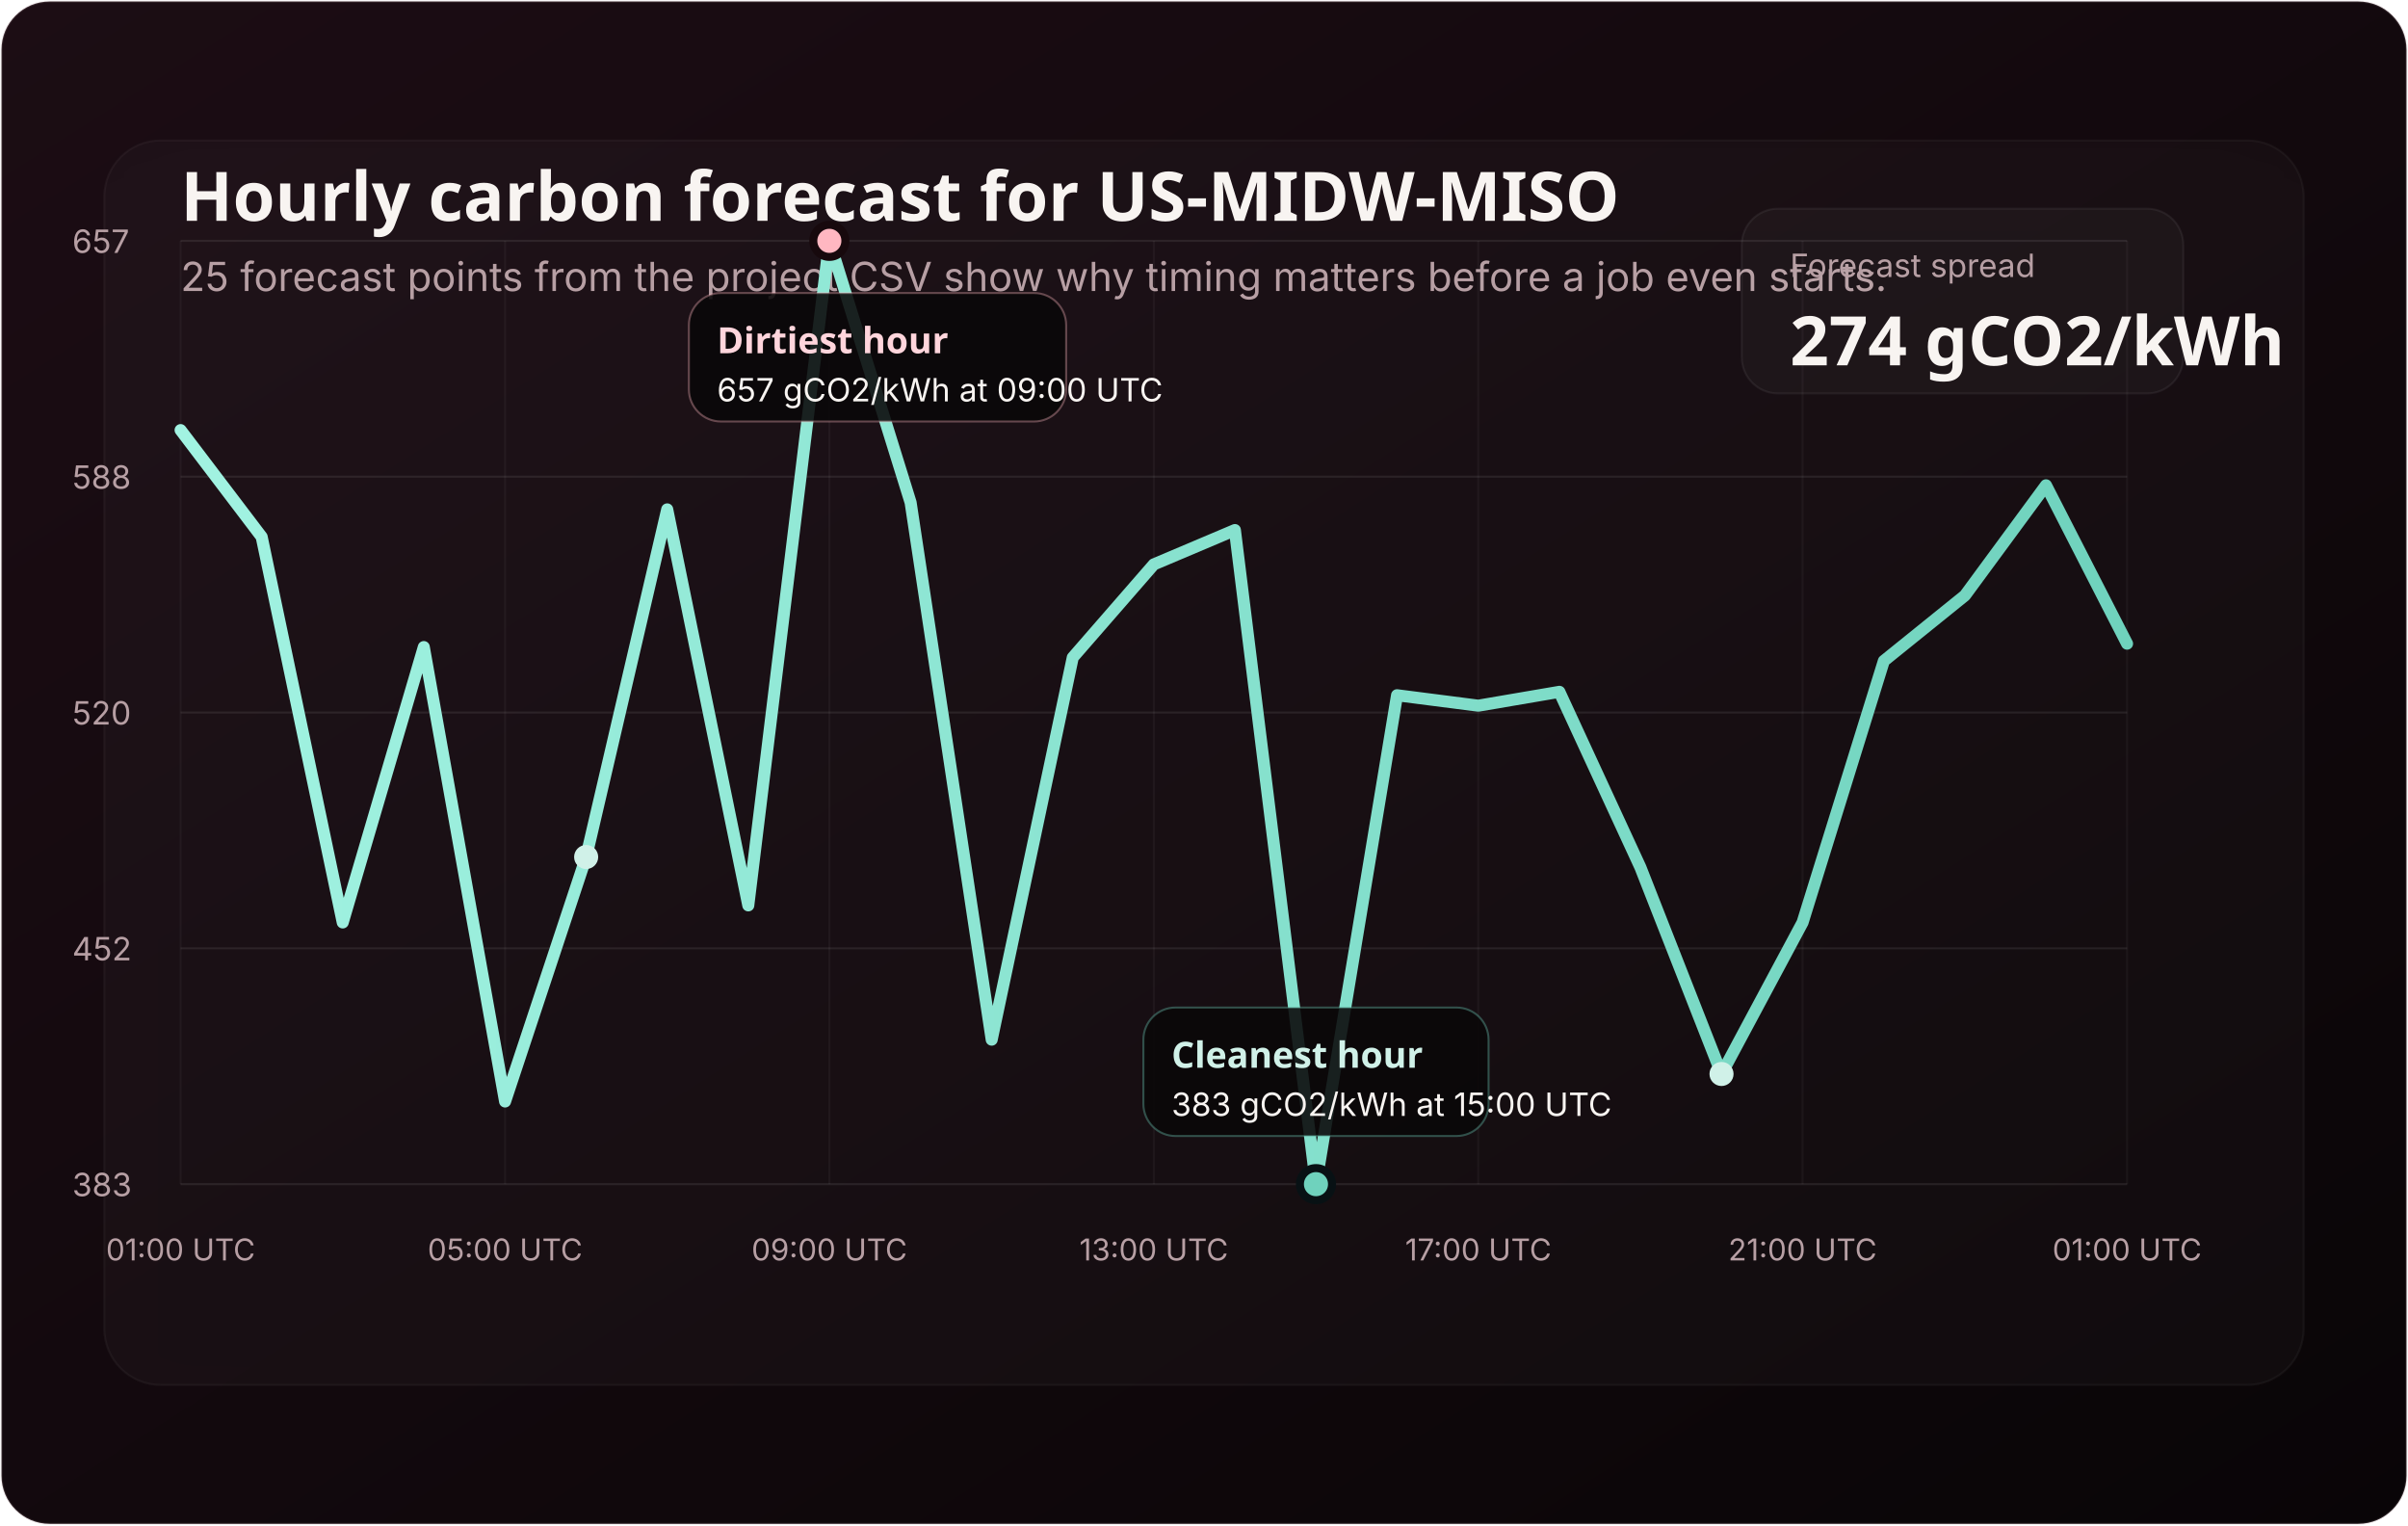
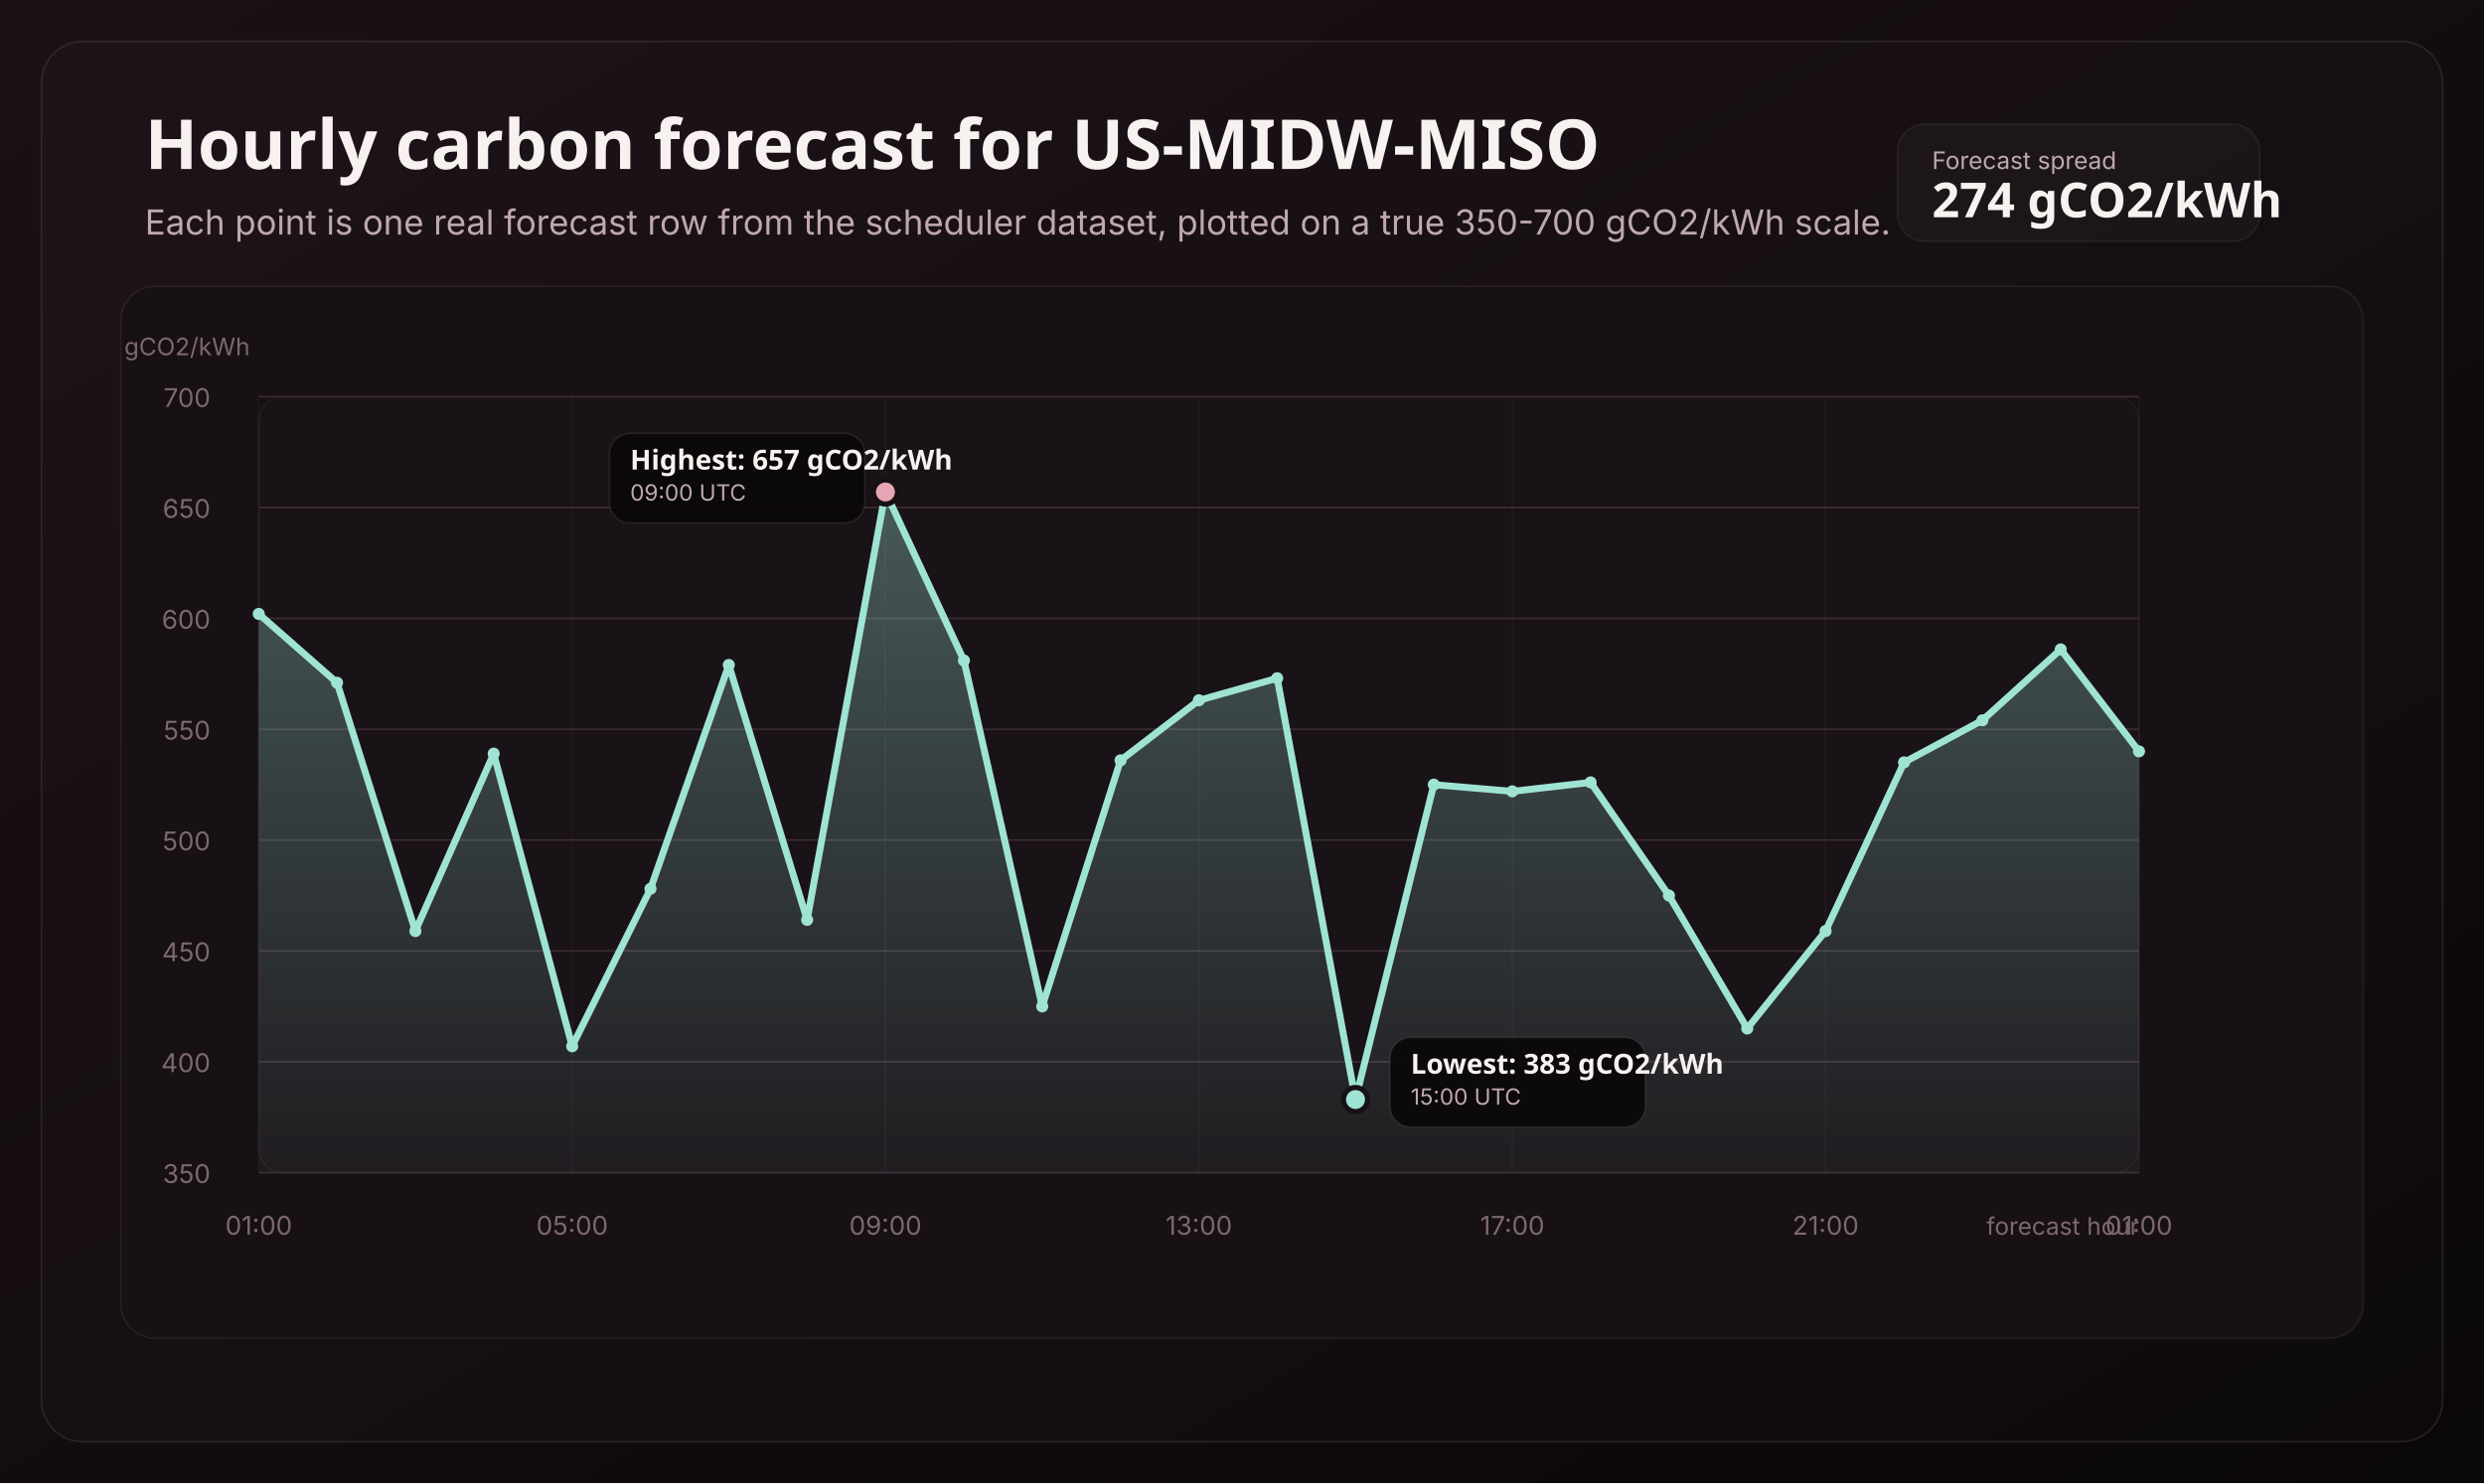
- <svg xmlns="http://www.w3.org/2000/svg" width="1200" height="760" viewBox="0 0 1200 760" fill="none" role="img" aria-labelledby="title desc">
+ <svg xmlns="http://www.w3.org/2000/svg" width="1440" height="860" viewBox="0 0 1440 860" fill="none" role="img" aria-labelledby="title desc">
  <defs>
-     <linearGradient id="bg" x1="0" y1="0" x2="1" y2="1">
-       <stop offset="0%" stop-color="#1c0d14" />
-       <stop offset="100%" stop-color="#090507" />
+     <linearGradient id="page" x1="0" y1="0" x2="1" y2="1">
+       <stop offset="0%" stop-color="#1b1016" />
+       <stop offset="100%" stop-color="#0a0709" />
    </linearGradient>
-     <linearGradient id="accentLine" x1="0" y1="0" x2="1" y2="0">
-       <stop offset="0%" stop-color="#a2f3e2" />
-       <stop offset="100%" stop-color="#6fd2bd" />
+     <linearGradient id="accentFill" x1="0" y1="0" x2="0" y2="1">
+       <stop offset="0%" stop-color="#9fe3d4" stop-opacity="0.34" />
+       <stop offset="100%" stop-color="#9fe3d4" stop-opacity="0.05" />
    </linearGradient>
-     <linearGradient id="warmLine" x1="0" y1="0" x2="1" y2="0">
-       <stop offset="0%" stop-color="#ffb7c1" />
-       <stop offset="100%" stop-color="#8b2134" />
-     </linearGradient>
-     <filter id="shadow" x="-20%" y="-20%" width="140%" height="140%">
-       <feDropShadow dx="0" dy="18" stdDeviation="24" flood-color="#000" flood-opacity="0.35" />
+     <filter id="softShadow" x="-20%" y="-20%" width="140%" height="140%">
+       <feDropShadow dx="0" dy="18" stdDeviation="24" flood-color="#000" flood-opacity="0.32" />
    </filter>
  </defs>
-   <rect x="0.75" y="0.75" width="1198.5" height="758.5" rx="24" fill="url(#bg)" stroke="rgba(198,166,171,0.16)" />
-   <g filter="url(#shadow)">
-     <rect x="52" y="70" width="1096" height="620" rx="28" fill="rgba(255,255,255,0.02)" stroke="rgba(255,255,255,0.04)" />
-   </g>
-   <text x="90" y="110" fill="#f8f4f1" font-family="Space Grotesk, Segoe UI, sans-serif" font-size="34" font-weight="700">Hourly carbon forecast for US-MIDW-MISO</text>
-   <text x="90" y="145" fill="#b79fa4" font-family="Inter, Segoe UI, sans-serif" font-size="20">25 forecast points from the project CSV show why timing matters before a job even starts.</text>
-   <line x1="90" y1="590.0" x2="1060" y2="590.0" stroke="rgba(255,255,255,0.08)" stroke-width="1" />
-   <text x="36" y="596.0" fill="#b79fa4" font-family="Inter, Segoe UI, sans-serif" font-size="16">383</text>
-   <line x1="90" y1="472.5" x2="1060" y2="472.5" stroke="rgba(255,255,255,0.08)" stroke-width="1" />
-   <text x="36" y="478.5" fill="#b79fa4" font-family="Inter, Segoe UI, sans-serif" font-size="16">452</text>
-   <line x1="90" y1="355.0" x2="1060" y2="355.0" stroke="rgba(255,255,255,0.08)" stroke-width="1" />
-   <text x="36" y="361.0" fill="#b79fa4" font-family="Inter, Segoe UI, sans-serif" font-size="16">520</text>
-   <line x1="90" y1="237.5" x2="1060" y2="237.5" stroke="rgba(255,255,255,0.08)" stroke-width="1" />
-   <text x="36" y="243.5" fill="#b79fa4" font-family="Inter, Segoe UI, sans-serif" font-size="16">588</text>
-   <line x1="90" y1="120.0" x2="1060" y2="120.0" stroke="rgba(255,255,255,0.08)" stroke-width="1" />
-   <text x="36" y="126.0" fill="#b79fa4" font-family="Inter, Segoe UI, sans-serif" font-size="16">657</text>
-   <line x1="90.0" y1="120" x2="90.0" y2="590" stroke="rgba(255,255,255,0.04)" stroke-width="1" />
-   <text x="90.0" y="628" text-anchor="middle" fill="#b79fa4" font-family="Inter, Segoe UI, sans-serif" font-size="15">01:00 UTC</text>
-   <line x1="251.7" y1="120" x2="251.7" y2="590" stroke="rgba(255,255,255,0.04)" stroke-width="1" />
-   <text x="251.7" y="628" text-anchor="middle" fill="#b79fa4" font-family="Inter, Segoe UI, sans-serif" font-size="15">05:00 UTC</text>
-   <line x1="413.3" y1="120" x2="413.3" y2="590" stroke="rgba(255,255,255,0.04)" stroke-width="1" />
-   <text x="413.3" y="628" text-anchor="middle" fill="#b79fa4" font-family="Inter, Segoe UI, sans-serif" font-size="15">09:00 UTC</text>
-   <line x1="575.0" y1="120" x2="575.0" y2="590" stroke="rgba(255,255,255,0.04)" stroke-width="1" />
-   <text x="575.0" y="628" text-anchor="middle" fill="#b79fa4" font-family="Inter, Segoe UI, sans-serif" font-size="15">13:00 UTC</text>
-   <line x1="736.7" y1="120" x2="736.7" y2="590" stroke="rgba(255,255,255,0.04)" stroke-width="1" />
-   <text x="736.7" y="628" text-anchor="middle" fill="#b79fa4" font-family="Inter, Segoe UI, sans-serif" font-size="15">17:00 UTC</text>
-   <line x1="898.3" y1="120" x2="898.3" y2="590" stroke="rgba(255,255,255,0.04)" stroke-width="1" />
-   <text x="898.3" y="628" text-anchor="middle" fill="#b79fa4" font-family="Inter, Segoe UI, sans-serif" font-size="15">21:00 UTC</text>
-   <line x1="1060.0" y1="120" x2="1060.0" y2="590" stroke="rgba(255,255,255,0.04)" stroke-width="1" />
-   <text x="1060.0" y="628" text-anchor="middle" fill="#b79fa4" font-family="Inter, Segoe UI, sans-serif" font-size="15">01:00 UTC</text>
-   <polyline points="90.0,214.3 130.4,267.5 170.8,459.6 211.2,322.4 251.7,548.8 292.1,427.0 332.5,253.8 372.9,451.1 413.3,120.0 453.8,250.4 494.2,518.0 534.6,327.6 575.0,281.2 615.4,264.1 655.8,590.0 696.2,346.4 736.7,351.6 777.1,344.7 817.5,432.2 857.9,535.1 898.3,459.6 938.8,329.3 979.2,296.7 1019.6,241.8 1060.0,320.7" fill="none" stroke="url(#accentLine)" stroke-width="6" stroke-linecap="round" stroke-linejoin="round" />
-   <circle cx="655.8" cy="590.0" r="8" fill="#6fd2bd" stroke="#081114" stroke-width="4" />
-   <circle cx="413.3" cy="120.0" r="8" fill="#ffb7c1" stroke="#17090d" stroke-width="4" />
-   <circle cx="292.1" cy="427.0" r="6" fill="#d0f1e8" />
-   <circle cx="857.9" cy="535.1" r="6" fill="#d0f1e8" />
-   <rect x="569.8" y="502.0" width="172" height="64" rx="16" fill="rgba(10,7,9,0.88)" stroke="rgba(111,210,189,0.35)" />
-   <text x="583.8" y="532.0" fill="#d0f1e8" font-family="Space Grotesk, Segoe UI, sans-serif" font-size="18" font-weight="700">Cleanest hour</text>
-   <text x="583.8" y="556.0" fill="#f8f4f1" font-family="Inter, Segoe UI, sans-serif" font-size="16">383 gCO2/kWh at 15:00 UTC</text>
-   <rect x="343.3" y="146.0" width="188" height="64" rx="16" fill="rgba(10,7,9,0.88)" stroke="rgba(255,183,193,0.35)" />
-   <text x="357.3" y="176.0" fill="#ffd5dc" font-family="Space Grotesk, Segoe UI, sans-serif" font-size="18" font-weight="700">Dirtiest hour</text>
-   <text x="357.3" y="200.0" fill="#f8f4f1" font-family="Inter, Segoe UI, sans-serif" font-size="16">657 gCO2/kWh at 09:00 UTC</text>
-   <rect x="868" y="104" width="220" height="92" rx="18" fill="rgba(255,255,255,0.03)" stroke="rgba(255,255,255,0.06)" />
-   <text x="892" y="138" fill="#b79fa4" font-family="Inter, Segoe UI, sans-serif" font-size="16">Forecast spread</text>
-   <text x="892" y="182" fill="#f8f4f1" font-family="Space Grotesk, Segoe UI, sans-serif" font-size="34" font-weight="700">274 gCO2/kWh</text>
+   <rect x="0" y="0" width="1440" height="860" fill="url(#page)" />
+   <rect x="24" y="24" width="1392" height="812" rx="24" fill="rgba(255,255,255,0.015)" stroke="rgba(198,166,171,0.14)" />
+   <text x="84" y="98" fill="#f7f1ef" font-family="Space Grotesk, Segoe UI, sans-serif" font-size="40" font-weight="700">Hourly carbon forecast for US-MIDW-MISO</text>
+   <text x="84" y="136" fill="#bfa9ae" font-family="Inter, Segoe UI, sans-serif" font-size="20">Each point is one real forecast row from the scheduler dataset, plotted on a true 350-700 gCO2/kWh scale.</text>
+   <rect x="70" y="166" width="1300" height="610" rx="20" fill="#171015" stroke="rgba(198,166,171,0.1)" />
+   <rect x="150" y="230" width="1090" height="450" rx="14" fill="rgba(255,255,255,0.01)" stroke="rgba(255,255,255,0.04)" />
+   <line x1="150" y1="680.0" x2="1240" y2="680.0" stroke="#3a2b31" stroke-width="1" />
+   <text x="122" y="686.0" text-anchor="end" fill="#7d6870" font-family="Inter, Segoe UI, sans-serif" font-size="15">350</text>
+   <line x1="150" y1="615.7" x2="1240" y2="615.7" stroke="#3a2b31" stroke-width="1" />
+   <text x="122" y="621.7" text-anchor="end" fill="#7d6870" font-family="Inter, Segoe UI, sans-serif" font-size="15">400</text>
+   <line x1="150" y1="551.4" x2="1240" y2="551.4" stroke="#3a2b31" stroke-width="1" />
+   <text x="122" y="557.4" text-anchor="end" fill="#7d6870" font-family="Inter, Segoe UI, sans-serif" font-size="15">450</text>
+   <line x1="150" y1="487.1" x2="1240" y2="487.1" stroke="#3a2b31" stroke-width="1" />
+   <text x="122" y="493.1" text-anchor="end" fill="#7d6870" font-family="Inter, Segoe UI, sans-serif" font-size="15">500</text>
+   <line x1="150" y1="422.9" x2="1240" y2="422.9" stroke="#3a2b31" stroke-width="1" />
+   <text x="122" y="428.9" text-anchor="end" fill="#7d6870" font-family="Inter, Segoe UI, sans-serif" font-size="15">550</text>
+   <line x1="150" y1="358.6" x2="1240" y2="358.6" stroke="#3a2b31" stroke-width="1" />
+   <text x="122" y="364.6" text-anchor="end" fill="#7d6870" font-family="Inter, Segoe UI, sans-serif" font-size="15">600</text>
+   <line x1="150" y1="294.3" x2="1240" y2="294.3" stroke="#3a2b31" stroke-width="1" />
+   <text x="122" y="300.3" text-anchor="end" fill="#7d6870" font-family="Inter, Segoe UI, sans-serif" font-size="15">650</text>
+   <line x1="150" y1="230.0" x2="1240" y2="230.0" stroke="#3a2b31" stroke-width="1" />
+   <text x="122" y="236.0" text-anchor="end" fill="#7d6870" font-family="Inter, Segoe UI, sans-serif" font-size="15">700</text>
+   <line x1="150.0" y1="230" x2="150.0" y2="680" stroke="rgba(255,255,255,0.03)" stroke-width="1" />
+   <text x="150.0" y="716" text-anchor="middle" fill="#7d6870" font-family="Inter, Segoe UI, sans-serif" font-size="15">01:00</text>
+   <line x1="331.7" y1="230" x2="331.7" y2="680" stroke="rgba(255,255,255,0.03)" stroke-width="1" />
+   <text x="331.7" y="716" text-anchor="middle" fill="#7d6870" font-family="Inter, Segoe UI, sans-serif" font-size="15">05:00</text>
+   <line x1="513.3" y1="230" x2="513.3" y2="680" stroke="rgba(255,255,255,0.03)" stroke-width="1" />
+   <text x="513.3" y="716" text-anchor="middle" fill="#7d6870" font-family="Inter, Segoe UI, sans-serif" font-size="15">09:00</text>
+   <line x1="695.0" y1="230" x2="695.0" y2="680" stroke="rgba(255,255,255,0.03)" stroke-width="1" />
+   <text x="695.0" y="716" text-anchor="middle" fill="#7d6870" font-family="Inter, Segoe UI, sans-serif" font-size="15">13:00</text>
+   <line x1="876.7" y1="230" x2="876.7" y2="680" stroke="rgba(255,255,255,0.03)" stroke-width="1" />
+   <text x="876.7" y="716" text-anchor="middle" fill="#7d6870" font-family="Inter, Segoe UI, sans-serif" font-size="15">17:00</text>
+   <line x1="1058.3" y1="230" x2="1058.3" y2="680" stroke="rgba(255,255,255,0.03)" stroke-width="1" />
+   <text x="1058.3" y="716" text-anchor="middle" fill="#7d6870" font-family="Inter, Segoe UI, sans-serif" font-size="15">21:00</text>
+   <line x1="1240.0" y1="230" x2="1240.0" y2="680" stroke="rgba(255,255,255,0.03)" stroke-width="1" />
+   <text x="1240.0" y="716" text-anchor="middle" fill="#7d6870" font-family="Inter, Segoe UI, sans-serif" font-size="15">01:00</text>
+   <polygon points="150,680 150.0,356.0 195.4,395.9 240.8,539.9 286.2,437.0 331.7,606.7 377.1,515.4 422.5,385.6 467.9,533.4 513.3,285.3 558.8,383.0 604.2,583.6 649.6,440.9 695.0,406.1 740.4,393.3 785.8,637.6 831.2,455.0 876.7,458.9 922.1,453.7 967.5,519.3 1012.9,596.4 1058.3,539.9 1103.8,442.1 1149.2,417.7 1194.6,376.6 1240.0,435.7 1240,680" fill="url(#accentFill)" />
+   <polyline points="150.0,356.0 195.4,395.9 240.8,539.9 286.2,437.0 331.7,606.7 377.1,515.4 422.5,385.6 467.9,533.4 513.3,285.3 558.8,383.0 604.2,583.6 649.6,440.9 695.0,406.1 740.4,393.3 785.8,637.6 831.2,455.0 876.7,458.9 922.1,453.7 967.5,519.3 1012.9,596.4 1058.3,539.9 1103.8,442.1 1149.2,417.7 1194.6,376.6 1240.0,435.7" fill="none" stroke="#9fe3d4" stroke-width="4" stroke-linejoin="round" stroke-linecap="round" />
+   <circle cx="150.0" cy="356.0" r="3.5" fill="#9fe3d4" />
+   <circle cx="195.4" cy="395.9" r="3.5" fill="#9fe3d4" />
+   <circle cx="240.8" cy="539.9" r="3.5" fill="#9fe3d4" />
+   <circle cx="286.2" cy="437.0" r="3.5" fill="#9fe3d4" />
+   <circle cx="331.7" cy="606.7" r="3.5" fill="#9fe3d4" />
+   <circle cx="377.1" cy="515.4" r="3.5" fill="#9fe3d4" />
+   <circle cx="422.5" cy="385.6" r="3.5" fill="#9fe3d4" />
+   <circle cx="467.9" cy="533.4" r="3.5" fill="#9fe3d4" />
+   <circle cx="513.3" cy="285.3" r="3.5" fill="#9fe3d4" />
+   <circle cx="558.8" cy="383.0" r="3.5" fill="#9fe3d4" />
+   <circle cx="604.2" cy="583.6" r="3.5" fill="#9fe3d4" />
+   <circle cx="649.6" cy="440.9" r="3.5" fill="#9fe3d4" />
+   <circle cx="695.0" cy="406.1" r="3.5" fill="#9fe3d4" />
+   <circle cx="740.4" cy="393.3" r="3.5" fill="#9fe3d4" />
+   <circle cx="785.8" cy="637.6" r="3.5" fill="#9fe3d4" />
+   <circle cx="831.2" cy="455.0" r="3.5" fill="#9fe3d4" />
+   <circle cx="876.7" cy="458.9" r="3.5" fill="#9fe3d4" />
+   <circle cx="922.1" cy="453.7" r="3.5" fill="#9fe3d4" />
+   <circle cx="967.5" cy="519.3" r="3.5" fill="#9fe3d4" />
+   <circle cx="1012.9" cy="596.4" r="3.5" fill="#9fe3d4" />
+   <circle cx="1058.3" cy="539.9" r="3.5" fill="#9fe3d4" />
+   <circle cx="1103.8" cy="442.1" r="3.5" fill="#9fe3d4" />
+   <circle cx="1149.2" cy="417.7" r="3.5" fill="#9fe3d4" />
+   <circle cx="1194.6" cy="376.6" r="3.5" fill="#9fe3d4" />
+   <circle cx="1240.0" cy="435.7" r="3.5" fill="#9fe3d4" />
+   <circle cx="785.8" cy="637.6" r="7" fill="#9fe3d4" stroke="#171015" stroke-width="3" />
+   <rect x="805.8" y="601.6" width="148" height="52" rx="12" fill="rgba(11,8,10,0.94)" stroke="rgba(255,255,255,0.08)" />
+   <text x="817.8" y="622.6" fill="#f7f1ef" font-family="Space Grotesk, Segoe UI, sans-serif" font-size="16" font-weight="700">Lowest: 383 gCO2/kWh</text>
+   <text x="817.8" y="640.6" fill="#bfa9ae" font-family="Inter, Segoe UI, sans-serif" font-size="13">15:00 UTC</text>
+   <circle cx="513.3" cy="285.3" r="7" fill="#e4a6b3" stroke="#171015" stroke-width="3" />
+   <rect x="353.3" y="251.3" width="148" height="52" rx="12" fill="rgba(11,8,10,0.94)" stroke="rgba(255,255,255,0.08)" />
+   <text x="365.3" y="272.3" fill="#f7f1ef" font-family="Space Grotesk, Segoe UI, sans-serif" font-size="16" font-weight="700">Highest: 657 gCO2/kWh</text>
+   <text x="365.3" y="290.3" fill="#bfa9ae" font-family="Inter, Segoe UI, sans-serif" font-size="13">09:00 UTC</text>
+   <text x="72" y="206" fill="#7d6870" font-family="Inter, Segoe UI, sans-serif" font-size="14">gCO2/kWh</text>
+   <text x="1240" y="716" text-anchor="end" fill="#7d6870" font-family="Inter, Segoe UI, sans-serif" font-size="14">forecast hour</text>
+   <rect x="1100" y="72" width="210" height="68" rx="16" fill="rgba(255,255,255,0.03)" stroke="rgba(255,255,255,0.06)" />
+   <text x="1120" y="98" fill="#bfa9ae" font-family="Inter, Segoe UI, sans-serif" font-size="14">Forecast spread</text>
+   <text x="1120" y="126" fill="#f7f1ef" font-family="Space Grotesk, Segoe UI, sans-serif" font-size="28" font-weight="700">274 gCO2/kWh</text>
</svg>
